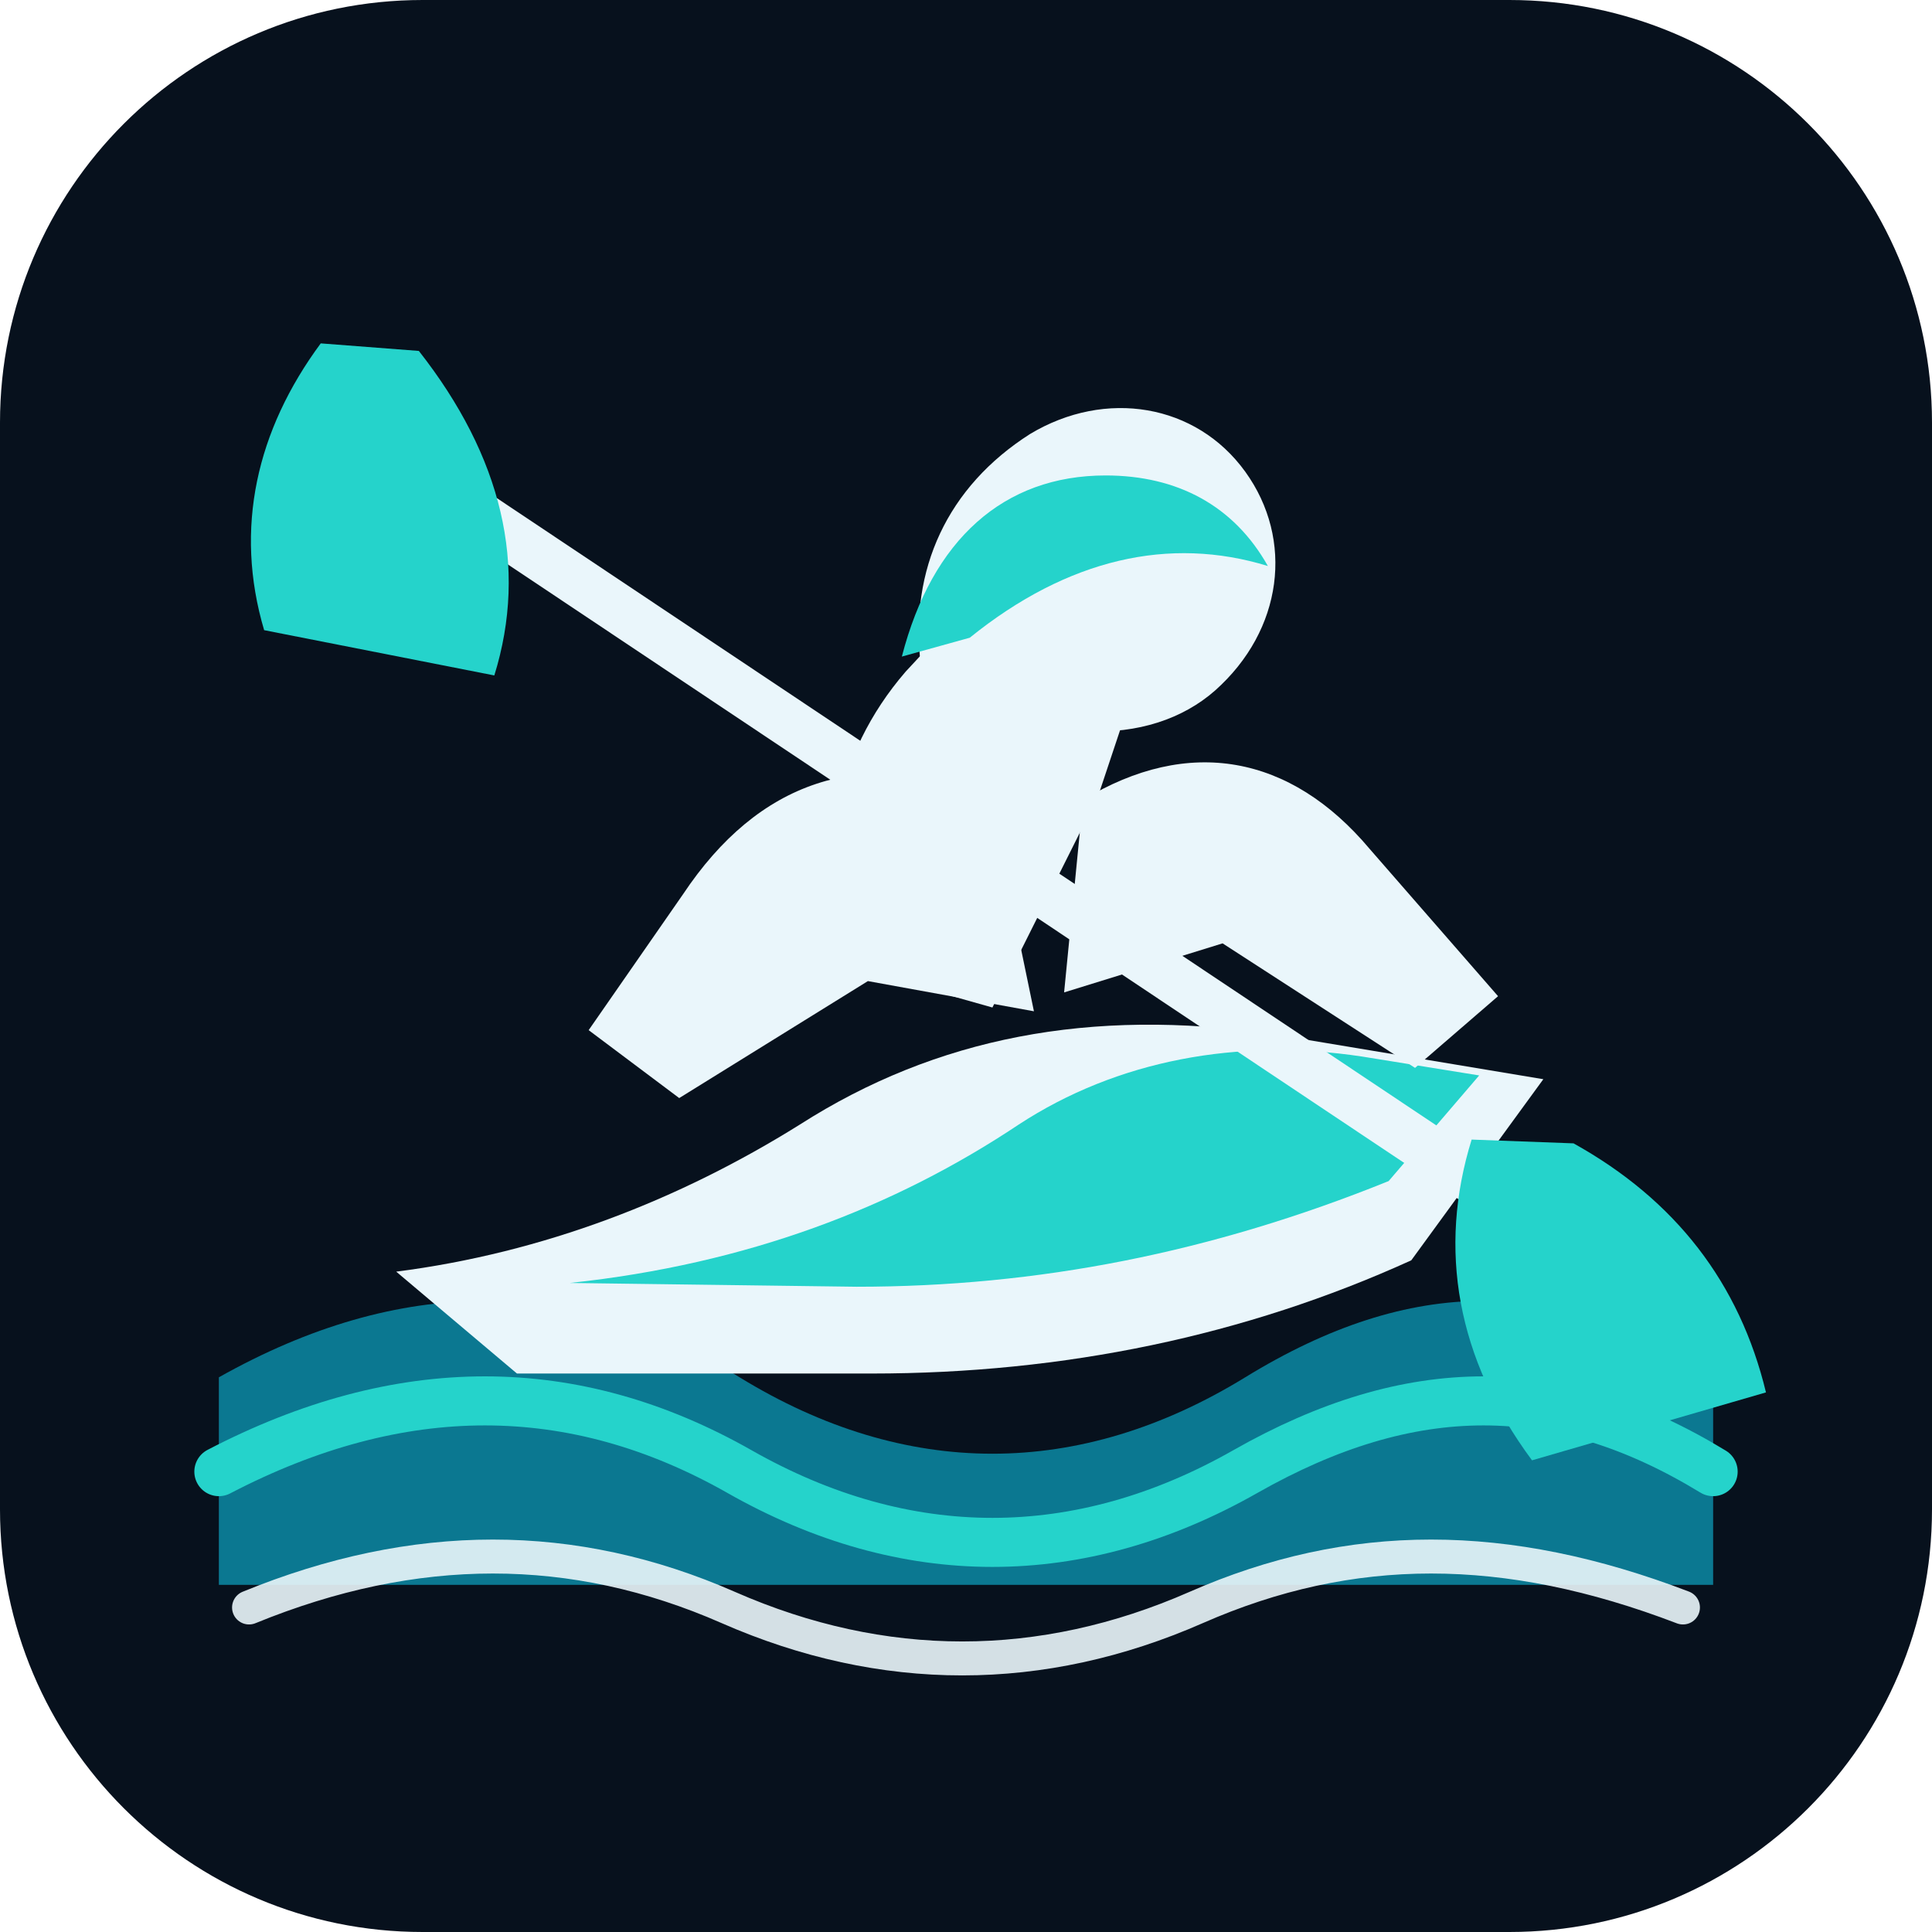
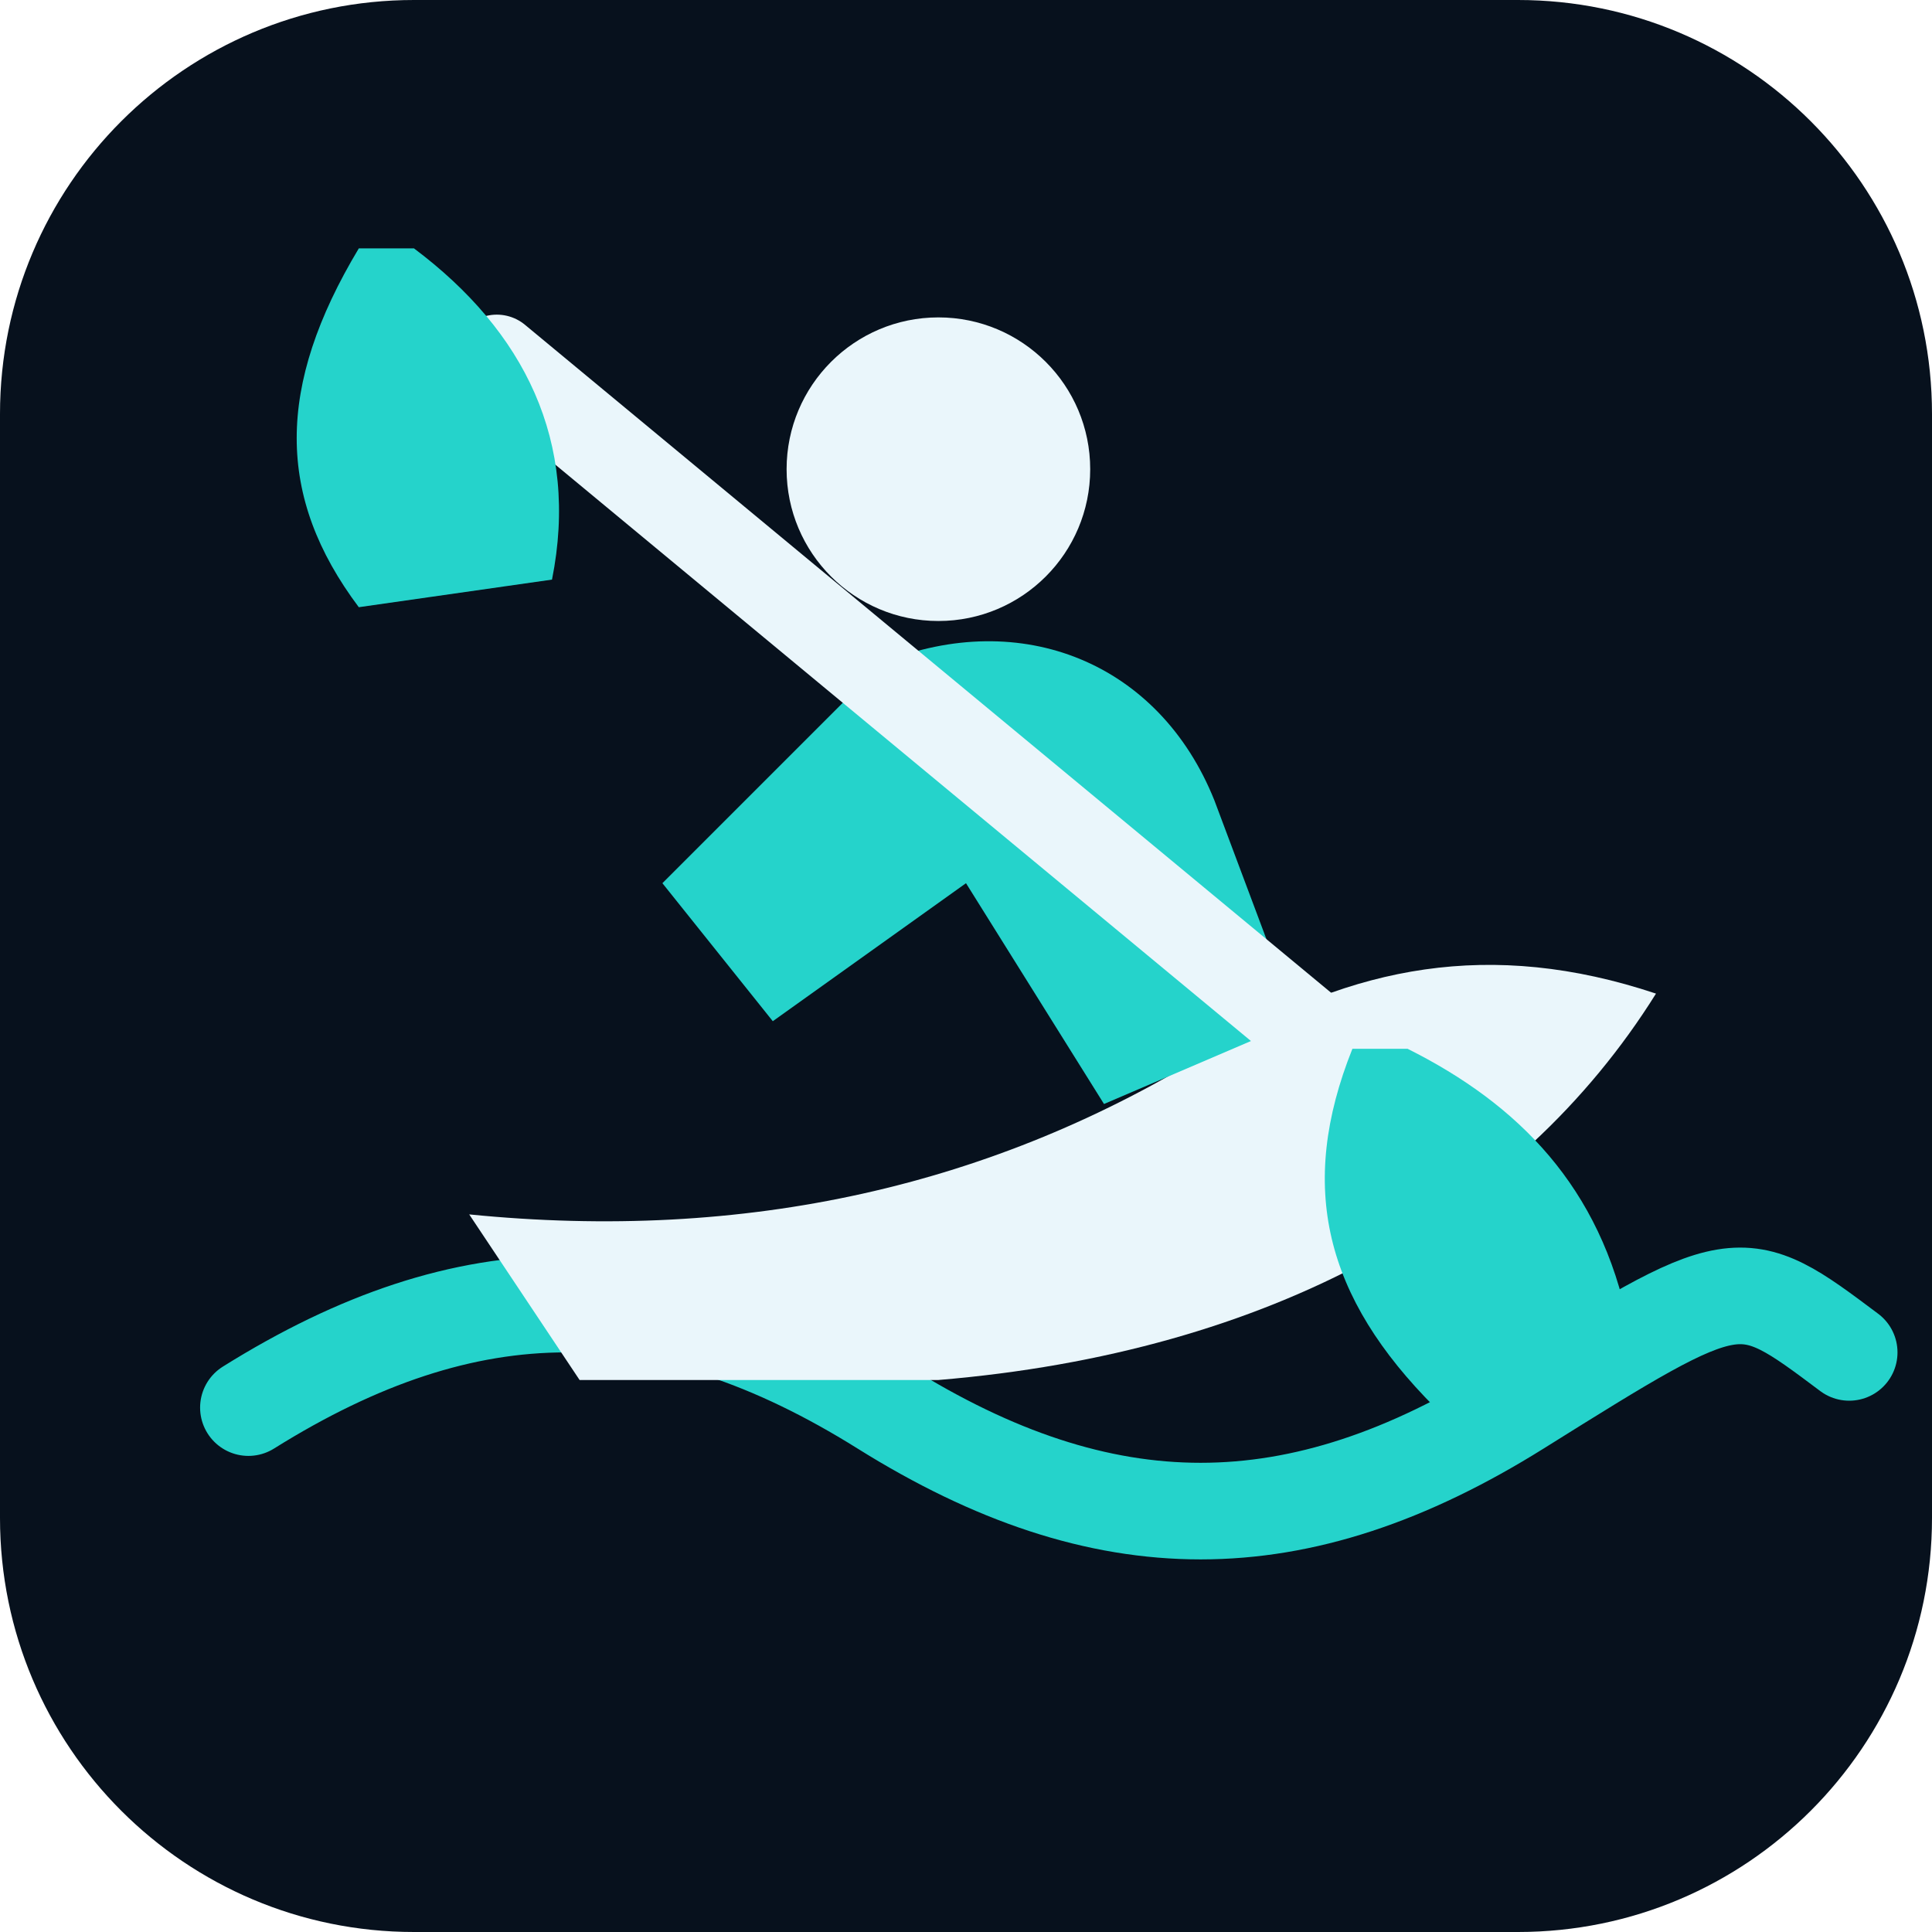
- <svg xmlns="http://www.w3.org/2000/svg" viewBox="0 0 512 512">
-   <rect width="512" height="512" rx="112" fill="#07111d" />
-   <path d="M58 365c48-27 94-27 138 0s90 27 134 0 83-27 124 0v55H58z" fill="#0b7891" />
-   <path d="M58 390c48-25 94-25 138 0s90 25 134 0 83-25 124 0" fill="none" stroke="#25d3cb" stroke-width="13" stroke-linecap="round" />
-   <path d="M105 337c39-5 75-19 107-39 36-23 77-31 125-24l72 12-35 48c-44 20-92 30-143 30H137z" fill="#eaf6fb" />
-   <path d="M151 340c47-5 86-20 119-42 26-17 58-23 91-18l31 5-24 28c-47 19-93 28-141 28z" fill="#25d3cb" />
-   <path d="M224 256c-8-28-3-56 16-78l26-28 38 22-13 39-28 56z" fill="#eaf6fb" />
-   <path d="M244 176c-3-25 7-47 29-61 20-12 44-8 57 10 13 18 10 42-8 58-17 15-48 16-78-7z" fill="#eaf6fb" />
-   <path d="M239 174c8-31 27-48 54-48 19 0 34 8 43 24-26-8-53-2-79 19z" fill="#25d3cb" />
-   <path d="M262 210c-34-12-61-3-81 27l-25 36 24 18 50-31 44 8z" fill="#eaf6fb" />
-   <path d="M287 212c28-17 55-12 76 13l34 39-22 19-51-33-42 13z" fill="#eaf6fb" />
-   <path d="M96 116 418 331" fill="none" stroke="#eaf6fb" stroke-width="13" stroke-linecap="round" />
-   <path d="M85 91c-17 23-23 49-15 76l61 12c9-29 2-58-20-86z" fill="#25d3cb" />
-   <path d="M390 302c-9 29-4 58 16 85l62-18c-7-29-24-51-51-66z" fill="#25d3cb" />
-   <path d="M66 426c44-18 86-18 127 0s83 18 124 0 82-18 129 0" fill="none" stroke="#eaf6fb" stroke-width="9" stroke-linecap="round" opacity=".9" />
+ <svg xmlns="http://www.w3.org/2000/svg" width="70" height="70" viewBox="0 0 70 70">
+   <rect width="70" height="70" rx="15" fill="#07111d" />
+   <path d="M9 51c8-5 15-5 23 0s15 5 23 0 8-5 12-2" fill="none" stroke="#25d3cb" stroke-width="3.5" stroke-linecap="round" />
+   <path d="M17 44c10 1 19-1 27-6 5-3 10-4 16-2-5 8-14 13-26 14H21z" fill="#eaf6fb" />
+   <circle cx="34" cy="17" r="5.5" fill="#eaf6fb" />
+   <path d="M32 24c5-2 10 0 12 5l3 8-7 3-5-8-7 5-4-5z" fill="#25d3cb" />
+   <path d="M18 13 53 42" fill="none" stroke="#eaf6fb" stroke-width="3.2" stroke-linecap="round" />
+   <path d="M13 9c-3 5-3 9 0 13l7-1c1-5-1-9-5-12zM49 38c-2 5-1 9 3 13l7-3c-1-5-4-8-8-10z" fill="#25d3cb" />
</svg>
